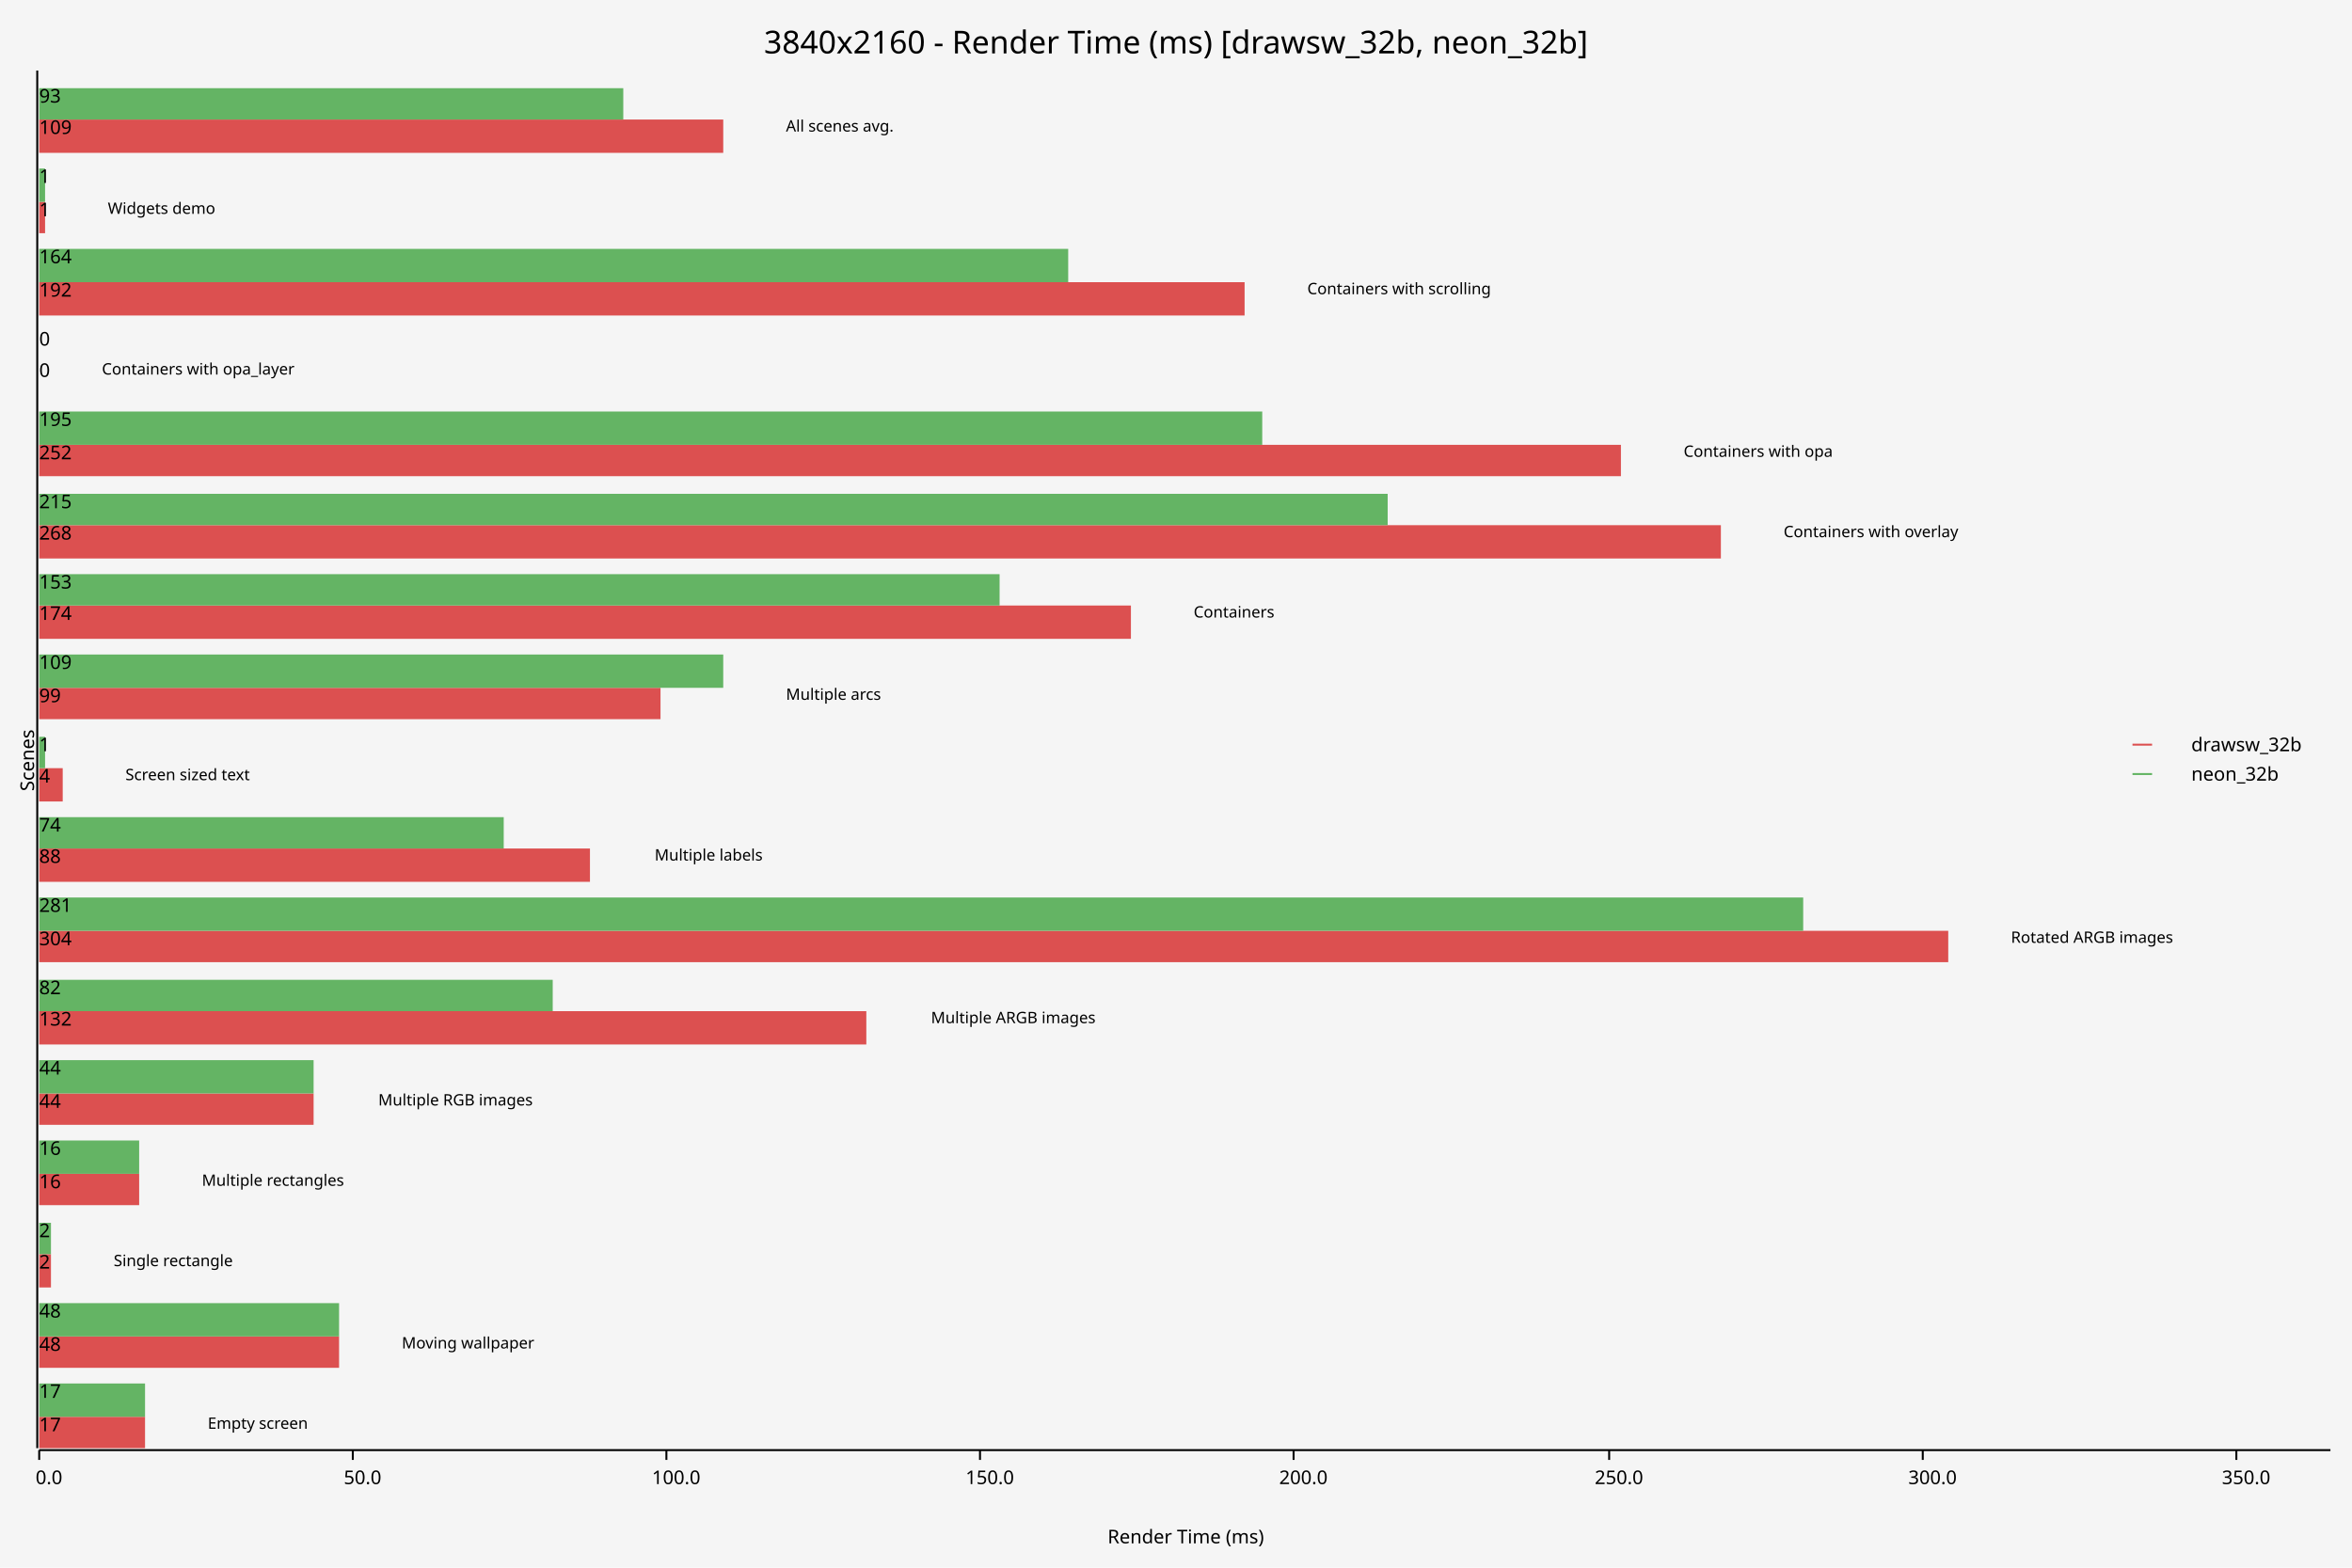
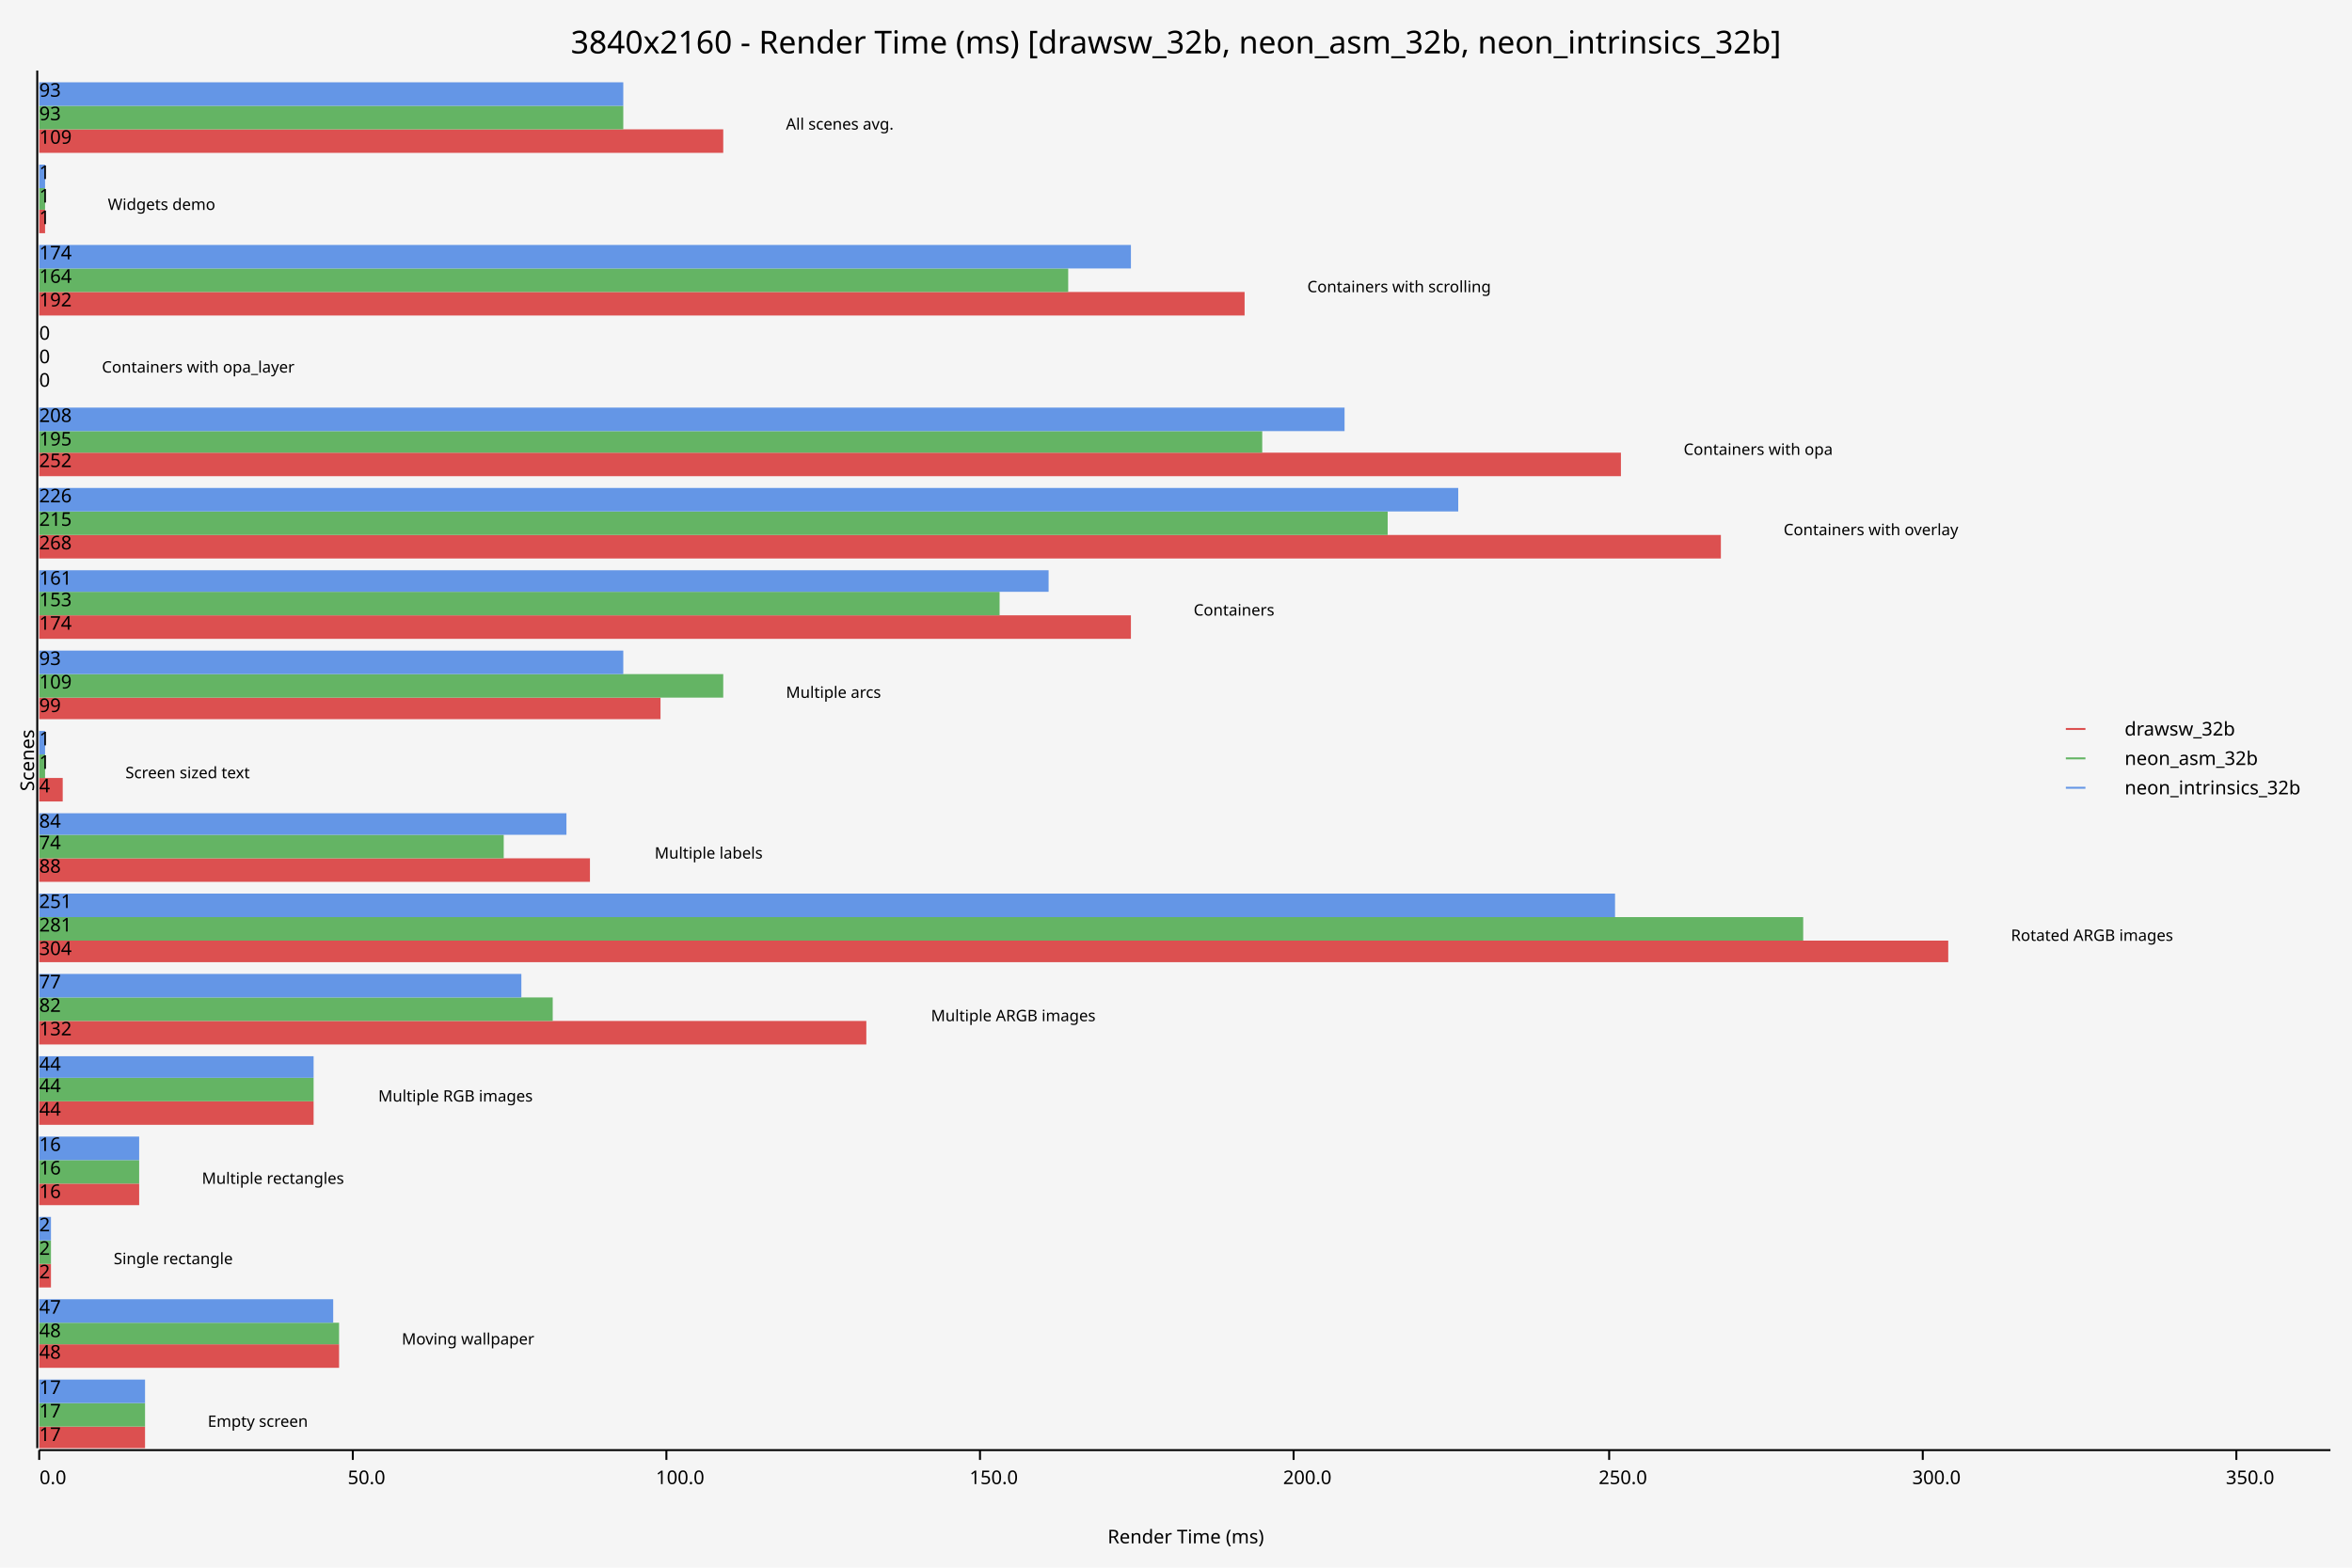
<svg xmlns="http://www.w3.org/2000/svg" width="1200" height="800" viewBox="0 0 1200 800">
  <rect x="0" y="0" width="1200" height="800" opacity="1" fill="#F5F5F5" stroke="none" />
  <text x="600" y="15" dy="0.76em" text-anchor="middle" font-family="sans-serif" font-size="16.129" opacity="1" fill="#000000">
- 3840x2160 - Render Time (ms) [drawsw_32b, neon_32b]
+ 3840x2160 - Render Time (ms) [drawsw_32b, neon_asm_32b, neon_intrinsics_32b]
</text>
  <text x="10" y="388" dy="0.76em" text-anchor="middle" font-family="sans-serif" font-size="9.677" opacity="1" fill="#000000" transform="rotate(270, 10, 388)">
Scenes
</text>
  <text x="605" y="790" dy="-0.5ex" text-anchor="middle" font-family="sans-serif" font-size="9.677" opacity="1" fill="#000000">
Render Time (ms)
</text>
  <polyline fill="none" opacity="1" stroke="#000000" stroke-width="1" points="19,36 19,739 " />
  <polyline fill="none" opacity="1" stroke="#000000" stroke-width="1" points="20,740 1189,740 " />
-   <text x="25" y="750" dy="0.76em" text-anchor="middle" font-family="sans-serif" font-size="9.677" opacity="1" fill="#000000">
+   <text x="27" y="750" dy="0.76em" text-anchor="middle" font-family="sans-serif" font-size="9.677" opacity="1" fill="#000000">
0.0
</text>
  <polyline fill="none" opacity="1" stroke="#000000" stroke-width="1" points="20,740 20,745 " />
-   <text x="185" y="750" dy="0.76em" text-anchor="middle" font-family="sans-serif" font-size="9.677" opacity="1" fill="#000000">
+   <text x="187" y="750" dy="0.76em" text-anchor="middle" font-family="sans-serif" font-size="9.677" opacity="1" fill="#000000">
50.0
</text>
  <polyline fill="none" opacity="1" stroke="#000000" stroke-width="1" points="180,740 180,745 " />
-   <text x="345" y="750" dy="0.76em" text-anchor="middle" font-family="sans-serif" font-size="9.677" opacity="1" fill="#000000">
+   <text x="347" y="750" dy="0.76em" text-anchor="middle" font-family="sans-serif" font-size="9.677" opacity="1" fill="#000000">
100.0
</text>
  <polyline fill="none" opacity="1" stroke="#000000" stroke-width="1" points="340,740 340,745 " />
-   <text x="505" y="750" dy="0.76em" text-anchor="middle" font-family="sans-serif" font-size="9.677" opacity="1" fill="#000000">
+   <text x="507" y="750" dy="0.76em" text-anchor="middle" font-family="sans-serif" font-size="9.677" opacity="1" fill="#000000">
150.0
</text>
  <polyline fill="none" opacity="1" stroke="#000000" stroke-width="1" points="500,740 500,745 " />
-   <text x="665" y="750" dy="0.76em" text-anchor="middle" font-family="sans-serif" font-size="9.677" opacity="1" fill="#000000">
+   <text x="667" y="750" dy="0.76em" text-anchor="middle" font-family="sans-serif" font-size="9.677" opacity="1" fill="#000000">
200.0
</text>
  <polyline fill="none" opacity="1" stroke="#000000" stroke-width="1" points="660,740 660,745 " />
-   <text x="826" y="750" dy="0.76em" text-anchor="middle" font-family="sans-serif" font-size="9.677" opacity="1" fill="#000000">
+   <text x="828" y="750" dy="0.76em" text-anchor="middle" font-family="sans-serif" font-size="9.677" opacity="1" fill="#000000">
250.0
</text>
  <polyline fill="none" opacity="1" stroke="#000000" stroke-width="1" points="821,740 821,745 " />
-   <text x="986" y="750" dy="0.76em" text-anchor="middle" font-family="sans-serif" font-size="9.677" opacity="1" fill="#000000">
+   <text x="988" y="750" dy="0.76em" text-anchor="middle" font-family="sans-serif" font-size="9.677" opacity="1" fill="#000000">
300.0
</text>
  <polyline fill="none" opacity="1" stroke="#000000" stroke-width="1" points="981,740 981,745 " />
-   <text x="1146" y="750" dy="0.76em" text-anchor="middle" font-family="sans-serif" font-size="9.677" opacity="1" fill="#000000">
+   <text x="1148" y="750" dy="0.76em" text-anchor="middle" font-family="sans-serif" font-size="9.677" opacity="1" fill="#000000">
350.0
</text>
  <polyline fill="none" opacity="1" stroke="#000000" stroke-width="1" points="1141,740 1141,745 " />
-   <rect x="20" y="723" width="54" height="16" opacity="1" fill="#DC5050" stroke="none" />
-   <rect x="20" y="682" width="153" height="16" opacity="1" fill="#DC5050" stroke="none" />
-   <rect x="20" y="640" width="6" height="17" opacity="1" fill="#DC5050" stroke="none" />
-   <rect x="20" y="599" width="51" height="16" opacity="1" fill="#DC5050" stroke="none" />
-   <rect x="20" y="558" width="140" height="16" opacity="1" fill="#DC5050" stroke="none" />
-   <rect x="20" y="516" width="422" height="17" opacity="1" fill="#DC5050" stroke="none" />
-   <rect x="20" y="475" width="974" height="16" opacity="1" fill="#DC5050" stroke="none" />
-   <rect x="20" y="433" width="281" height="17" opacity="1" fill="#DC5050" stroke="none" />
-   <rect x="20" y="392" width="12" height="17" opacity="1" fill="#DC5050" stroke="none" />
-   <rect x="20" y="351" width="317" height="16" opacity="1" fill="#DC5050" stroke="none" />
-   <rect x="20" y="309" width="557" height="17" opacity="1" fill="#DC5050" stroke="none" />
-   <rect x="20" y="268" width="858" height="17" opacity="1" fill="#DC5050" stroke="none" />
-   <rect x="20" y="227" width="807" height="16" opacity="1" fill="#DC5050" stroke="none" />
-   <rect x="20" y="185" width="0" height="17" opacity="1" fill="#DC5050" stroke="none" />
-   <rect x="20" y="144" width="615" height="17" opacity="1" fill="#DC5050" stroke="none" />
-   <rect x="20" y="103" width="3" height="16" opacity="1" fill="#DC5050" stroke="none" />
-   <rect x="20" y="61" width="349" height="17" opacity="1" fill="#DC5050" stroke="none" />
-   <text x="20" y="723" dy="0.76em" text-anchor="start" font-family="sans-serif" font-size="9.677" opacity="1" fill="#000000">
+   <rect x="20" y="728" width="54" height="11" opacity="1" fill="#DC5050" stroke="none" />
+   <rect x="20" y="686" width="153" height="12" opacity="1" fill="#DC5050" stroke="none" />
+   <rect x="20" y="645" width="6" height="12" opacity="1" fill="#DC5050" stroke="none" />
+   <rect x="20" y="604" width="51" height="11" opacity="1" fill="#DC5050" stroke="none" />
+   <rect x="20" y="562" width="140" height="12" opacity="1" fill="#DC5050" stroke="none" />
+   <rect x="20" y="521" width="422" height="12" opacity="1" fill="#DC5050" stroke="none" />
+   <rect x="20" y="480" width="974" height="11" opacity="1" fill="#DC5050" stroke="none" />
+   <rect x="20" y="438" width="281" height="12" opacity="1" fill="#DC5050" stroke="none" />
+   <rect x="20" y="397" width="12" height="12" opacity="1" fill="#DC5050" stroke="none" />
+   <rect x="20" y="356" width="317" height="11" opacity="1" fill="#DC5050" stroke="none" />
+   <rect x="20" y="314" width="557" height="12" opacity="1" fill="#DC5050" stroke="none" />
+   <rect x="20" y="273" width="858" height="12" opacity="1" fill="#DC5050" stroke="none" />
+   <rect x="20" y="231" width="807" height="12" opacity="1" fill="#DC5050" stroke="none" />
+   <rect x="20" y="190" width="0" height="12" opacity="1" fill="#DC5050" stroke="none" />
+   <rect x="20" y="149" width="615" height="12" opacity="1" fill="#DC5050" stroke="none" />
+   <rect x="20" y="107" width="3" height="12" opacity="1" fill="#DC5050" stroke="none" />
+   <rect x="20" y="66" width="349" height="12" opacity="1" fill="#DC5050" stroke="none" />
+   <text x="20" y="728" dy="0.76em" text-anchor="start" font-family="sans-serif" font-size="9.677" opacity="1" fill="#000000">
17
</text>
-   <text x="20" y="682" dy="0.76em" text-anchor="start" font-family="sans-serif" font-size="9.677" opacity="1" fill="#000000">
+   <text x="20" y="686" dy="0.76em" text-anchor="start" font-family="sans-serif" font-size="9.677" opacity="1" fill="#000000">
48
</text>
-   <text x="20" y="640" dy="0.76em" text-anchor="start" font-family="sans-serif" font-size="9.677" opacity="1" fill="#000000">
+   <text x="20" y="645" dy="0.76em" text-anchor="start" font-family="sans-serif" font-size="9.677" opacity="1" fill="#000000">
2
</text>
-   <text x="20" y="599" dy="0.76em" text-anchor="start" font-family="sans-serif" font-size="9.677" opacity="1" fill="#000000">
+   <text x="20" y="604" dy="0.76em" text-anchor="start" font-family="sans-serif" font-size="9.677" opacity="1" fill="#000000">
16
</text>
-   <text x="20" y="558" dy="0.76em" text-anchor="start" font-family="sans-serif" font-size="9.677" opacity="1" fill="#000000">
+   <text x="20" y="562" dy="0.76em" text-anchor="start" font-family="sans-serif" font-size="9.677" opacity="1" fill="#000000">
44
</text>
-   <text x="20" y="516" dy="0.76em" text-anchor="start" font-family="sans-serif" font-size="9.677" opacity="1" fill="#000000">
+   <text x="20" y="521" dy="0.76em" text-anchor="start" font-family="sans-serif" font-size="9.677" opacity="1" fill="#000000">
132
</text>
-   <text x="20" y="475" dy="0.76em" text-anchor="start" font-family="sans-serif" font-size="9.677" opacity="1" fill="#000000">
+   <text x="20" y="480" dy="0.76em" text-anchor="start" font-family="sans-serif" font-size="9.677" opacity="1" fill="#000000">
304
</text>
-   <text x="20" y="433" dy="0.76em" text-anchor="start" font-family="sans-serif" font-size="9.677" opacity="1" fill="#000000">
+   <text x="20" y="438" dy="0.76em" text-anchor="start" font-family="sans-serif" font-size="9.677" opacity="1" fill="#000000">
88
</text>
-   <text x="20" y="392" dy="0.76em" text-anchor="start" font-family="sans-serif" font-size="9.677" opacity="1" fill="#000000">
+   <text x="20" y="397" dy="0.76em" text-anchor="start" font-family="sans-serif" font-size="9.677" opacity="1" fill="#000000">
4
</text>
-   <text x="20" y="351" dy="0.76em" text-anchor="start" font-family="sans-serif" font-size="9.677" opacity="1" fill="#000000">
+   <text x="20" y="356" dy="0.76em" text-anchor="start" font-family="sans-serif" font-size="9.677" opacity="1" fill="#000000">
99
</text>
-   <text x="20" y="309" dy="0.76em" text-anchor="start" font-family="sans-serif" font-size="9.677" opacity="1" fill="#000000">
+   <text x="20" y="314" dy="0.76em" text-anchor="start" font-family="sans-serif" font-size="9.677" opacity="1" fill="#000000">
174
</text>
-   <text x="20" y="268" dy="0.76em" text-anchor="start" font-family="sans-serif" font-size="9.677" opacity="1" fill="#000000">
+   <text x="20" y="273" dy="0.76em" text-anchor="start" font-family="sans-serif" font-size="9.677" opacity="1" fill="#000000">
268
</text>
-   <text x="20" y="227" dy="0.76em" text-anchor="start" font-family="sans-serif" font-size="9.677" opacity="1" fill="#000000">
+   <text x="20" y="231" dy="0.76em" text-anchor="start" font-family="sans-serif" font-size="9.677" opacity="1" fill="#000000">
252
</text>
-   <text x="20" y="185" dy="0.76em" text-anchor="start" font-family="sans-serif" font-size="9.677" opacity="1" fill="#000000">
+   <text x="20" y="190" dy="0.76em" text-anchor="start" font-family="sans-serif" font-size="9.677" opacity="1" fill="#000000">
0
</text>
-   <text x="20" y="144" dy="0.76em" text-anchor="start" font-family="sans-serif" font-size="9.677" opacity="1" fill="#000000">
+   <text x="20" y="149" dy="0.76em" text-anchor="start" font-family="sans-serif" font-size="9.677" opacity="1" fill="#000000">
192
</text>
-   <text x="20" y="103" dy="0.76em" text-anchor="start" font-family="sans-serif" font-size="9.677" opacity="1" fill="#000000">
- 1
- </text>
-   <text x="20" y="61" dy="0.76em" text-anchor="start" font-family="sans-serif" font-size="9.677" opacity="1" fill="#000000">
+   <text x="20" y="107" dy="0.76em" text-anchor="start" font-family="sans-serif" font-size="9.677" opacity="1" fill="#000000">
+ 1
+ </text>
+   <text x="20" y="66" dy="0.76em" text-anchor="start" font-family="sans-serif" font-size="9.677" opacity="1" fill="#000000">
109
</text>
-   <rect x="20" y="706" width="54" height="17" opacity="1" fill="#64B464" stroke="none" />
-   <rect x="20" y="665" width="153" height="17" opacity="1" fill="#64B464" stroke="none" />
-   <rect x="20" y="624" width="6" height="16" opacity="1" fill="#64B464" stroke="none" />
-   <rect x="20" y="582" width="51" height="17" opacity="1" fill="#64B464" stroke="none" />
-   <rect x="20" y="541" width="140" height="17" opacity="1" fill="#64B464" stroke="none" />
-   <rect x="20" y="500" width="262" height="16" opacity="1" fill="#64B464" stroke="none" />
-   <rect x="20" y="458" width="900" height="17" opacity="1" fill="#64B464" stroke="none" />
-   <rect x="20" y="417" width="237" height="16" opacity="1" fill="#64B464" stroke="none" />
-   <rect x="20" y="376" width="3" height="16" opacity="1" fill="#64B464" stroke="none" />
-   <rect x="20" y="334" width="349" height="17" opacity="1" fill="#64B464" stroke="none" />
-   <rect x="20" y="293" width="490" height="16" opacity="1" fill="#64B464" stroke="none" />
-   <rect x="20" y="252" width="688" height="16" opacity="1" fill="#64B464" stroke="none" />
-   <rect x="20" y="210" width="624" height="17" opacity="1" fill="#64B464" stroke="none" />
-   <rect x="20" y="169" width="0" height="16" opacity="1" fill="#64B464" stroke="none" />
-   <rect x="20" y="127" width="525" height="17" opacity="1" fill="#64B464" stroke="none" />
-   <rect x="20" y="86" width="3" height="17" opacity="1" fill="#64B464" stroke="none" />
-   <rect x="20" y="45" width="298" height="16" opacity="1" fill="#64B464" stroke="none" />
-   <text x="20" y="706" dy="0.76em" text-anchor="start" font-family="sans-serif" font-size="9.677" opacity="1" fill="#000000">
+   <rect x="20" y="716" width="54" height="12" opacity="1" fill="#64B464" stroke="none" />
+   <rect x="20" y="675" width="153" height="11" opacity="1" fill="#64B464" stroke="none" />
+   <rect x="20" y="633" width="6" height="12" opacity="1" fill="#64B464" stroke="none" />
+   <rect x="20" y="592" width="51" height="12" opacity="1" fill="#64B464" stroke="none" />
+   <rect x="20" y="550" width="140" height="12" opacity="1" fill="#64B464" stroke="none" />
+   <rect x="20" y="509" width="262" height="12" opacity="1" fill="#64B464" stroke="none" />
+   <rect x="20" y="468" width="900" height="12" opacity="1" fill="#64B464" stroke="none" />
+   <rect x="20" y="426" width="237" height="12" opacity="1" fill="#64B464" stroke="none" />
+   <rect x="20" y="385" width="3" height="12" opacity="1" fill="#64B464" stroke="none" />
+   <rect x="20" y="344" width="349" height="12" opacity="1" fill="#64B464" stroke="none" />
+   <rect x="20" y="302" width="490" height="12" opacity="1" fill="#64B464" stroke="none" />
+   <rect x="20" y="261" width="688" height="12" opacity="1" fill="#64B464" stroke="none" />
+   <rect x="20" y="220" width="624" height="11" opacity="1" fill="#64B464" stroke="none" />
+   <rect x="20" y="178" width="0" height="12" opacity="1" fill="#64B464" stroke="none" />
+   <rect x="20" y="137" width="525" height="12" opacity="1" fill="#64B464" stroke="none" />
+   <rect x="20" y="96" width="3" height="11" opacity="1" fill="#64B464" stroke="none" />
+   <rect x="20" y="54" width="298" height="12" opacity="1" fill="#64B464" stroke="none" />
+   <text x="20" y="716" dy="0.76em" text-anchor="start" font-family="sans-serif" font-size="9.677" opacity="1" fill="#000000">
17
</text>
-   <text x="20" y="665" dy="0.76em" text-anchor="start" font-family="sans-serif" font-size="9.677" opacity="1" fill="#000000">
+   <text x="20" y="675" dy="0.76em" text-anchor="start" font-family="sans-serif" font-size="9.677" opacity="1" fill="#000000">
48
</text>
-   <text x="20" y="624" dy="0.76em" text-anchor="start" font-family="sans-serif" font-size="9.677" opacity="1" fill="#000000">
+   <text x="20" y="633" dy="0.76em" text-anchor="start" font-family="sans-serif" font-size="9.677" opacity="1" fill="#000000">
2
</text>
-   <text x="20" y="582" dy="0.76em" text-anchor="start" font-family="sans-serif" font-size="9.677" opacity="1" fill="#000000">
+   <text x="20" y="592" dy="0.76em" text-anchor="start" font-family="sans-serif" font-size="9.677" opacity="1" fill="#000000">
16
</text>
-   <text x="20" y="541" dy="0.76em" text-anchor="start" font-family="sans-serif" font-size="9.677" opacity="1" fill="#000000">
+   <text x="20" y="550" dy="0.76em" text-anchor="start" font-family="sans-serif" font-size="9.677" opacity="1" fill="#000000">
44
</text>
-   <text x="20" y="500" dy="0.76em" text-anchor="start" font-family="sans-serif" font-size="9.677" opacity="1" fill="#000000">
+   <text x="20" y="509" dy="0.76em" text-anchor="start" font-family="sans-serif" font-size="9.677" opacity="1" fill="#000000">
82
</text>
-   <text x="20" y="458" dy="0.76em" text-anchor="start" font-family="sans-serif" font-size="9.677" opacity="1" fill="#000000">
+   <text x="20" y="468" dy="0.76em" text-anchor="start" font-family="sans-serif" font-size="9.677" opacity="1" fill="#000000">
281
</text>
-   <text x="20" y="417" dy="0.76em" text-anchor="start" font-family="sans-serif" font-size="9.677" opacity="1" fill="#000000">
+   <text x="20" y="426" dy="0.76em" text-anchor="start" font-family="sans-serif" font-size="9.677" opacity="1" fill="#000000">
74
</text>
-   <text x="20" y="376" dy="0.76em" text-anchor="start" font-family="sans-serif" font-size="9.677" opacity="1" fill="#000000">
- 1
- </text>
-   <text x="20" y="334" dy="0.76em" text-anchor="start" font-family="sans-serif" font-size="9.677" opacity="1" fill="#000000">
+   <text x="20" y="385" dy="0.76em" text-anchor="start" font-family="sans-serif" font-size="9.677" opacity="1" fill="#000000">
+ 1
+ </text>
+   <text x="20" y="344" dy="0.76em" text-anchor="start" font-family="sans-serif" font-size="9.677" opacity="1" fill="#000000">
109
</text>
-   <text x="20" y="293" dy="0.76em" text-anchor="start" font-family="sans-serif" font-size="9.677" opacity="1" fill="#000000">
+   <text x="20" y="302" dy="0.76em" text-anchor="start" font-family="sans-serif" font-size="9.677" opacity="1" fill="#000000">
153
</text>
-   <text x="20" y="252" dy="0.76em" text-anchor="start" font-family="sans-serif" font-size="9.677" opacity="1" fill="#000000">
+   <text x="20" y="261" dy="0.76em" text-anchor="start" font-family="sans-serif" font-size="9.677" opacity="1" fill="#000000">
215
</text>
-   <text x="20" y="210" dy="0.76em" text-anchor="start" font-family="sans-serif" font-size="9.677" opacity="1" fill="#000000">
+   <text x="20" y="220" dy="0.76em" text-anchor="start" font-family="sans-serif" font-size="9.677" opacity="1" fill="#000000">
195
</text>
-   <text x="20" y="169" dy="0.76em" text-anchor="start" font-family="sans-serif" font-size="9.677" opacity="1" fill="#000000">
+   <text x="20" y="178" dy="0.76em" text-anchor="start" font-family="sans-serif" font-size="9.677" opacity="1" fill="#000000">
0
</text>
-   <text x="20" y="127" dy="0.76em" text-anchor="start" font-family="sans-serif" font-size="9.677" opacity="1" fill="#000000">
+   <text x="20" y="137" dy="0.76em" text-anchor="start" font-family="sans-serif" font-size="9.677" opacity="1" fill="#000000">
164
</text>
-   <text x="20" y="86" dy="0.76em" text-anchor="start" font-family="sans-serif" font-size="9.677" opacity="1" fill="#000000">
- 1
- </text>
-   <text x="20" y="45" dy="0.76em" text-anchor="start" font-family="sans-serif" font-size="9.677" opacity="1" fill="#000000">
+   <text x="20" y="96" dy="0.76em" text-anchor="start" font-family="sans-serif" font-size="9.677" opacity="1" fill="#000000">
+ 1
+ </text>
+   <text x="20" y="54" dy="0.76em" text-anchor="start" font-family="sans-serif" font-size="9.677" opacity="1" fill="#000000">
93
</text>
-   <text x="106" y="723" dy="0.76em" text-anchor="start" font-family="sans-serif" font-size="8.065" opacity="1" fill="#000000">
+   <rect x="20" y="704" width="54" height="12" opacity="1" fill="#6496E6" stroke="none" />
+   <rect x="20" y="663" width="150" height="12" opacity="1" fill="#6496E6" stroke="none" />
+   <rect x="20" y="621" width="6" height="12" opacity="1" fill="#6496E6" stroke="none" />
+   <rect x="20" y="580" width="51" height="12" opacity="1" fill="#6496E6" stroke="none" />
+   <rect x="20" y="539" width="140" height="11" opacity="1" fill="#6496E6" stroke="none" />
+   <rect x="20" y="497" width="246" height="12" opacity="1" fill="#6496E6" stroke="none" />
+   <rect x="20" y="456" width="804" height="12" opacity="1" fill="#6496E6" stroke="none" />
+   <rect x="20" y="415" width="269" height="11" opacity="1" fill="#6496E6" stroke="none" />
+   <rect x="20" y="373" width="3" height="12" opacity="1" fill="#6496E6" stroke="none" />
+   <rect x="20" y="332" width="298" height="12" opacity="1" fill="#6496E6" stroke="none" />
+   <rect x="20" y="291" width="515" height="11" opacity="1" fill="#6496E6" stroke="none" />
+   <rect x="20" y="249" width="724" height="12" opacity="1" fill="#6496E6" stroke="none" />
+   <rect x="20" y="208" width="666" height="12" opacity="1" fill="#6496E6" stroke="none" />
+   <rect x="20" y="166" width="0" height="12" opacity="1" fill="#6496E6" stroke="none" />
+   <rect x="20" y="125" width="557" height="12" opacity="1" fill="#6496E6" stroke="none" />
+   <rect x="20" y="84" width="3" height="12" opacity="1" fill="#6496E6" stroke="none" />
+   <rect x="20" y="42" width="298" height="12" opacity="1" fill="#6496E6" stroke="none" />
+   <text x="20" y="704" dy="0.76em" text-anchor="start" font-family="sans-serif" font-size="9.677" opacity="1" fill="#000000">
+ 17
+ </text>
+   <text x="20" y="663" dy="0.76em" text-anchor="start" font-family="sans-serif" font-size="9.677" opacity="1" fill="#000000">
+ 47
+ </text>
+   <text x="20" y="621" dy="0.76em" text-anchor="start" font-family="sans-serif" font-size="9.677" opacity="1" fill="#000000">
+ 2
+ </text>
+   <text x="20" y="580" dy="0.76em" text-anchor="start" font-family="sans-serif" font-size="9.677" opacity="1" fill="#000000">
+ 16
+ </text>
+   <text x="20" y="539" dy="0.76em" text-anchor="start" font-family="sans-serif" font-size="9.677" opacity="1" fill="#000000">
+ 44
+ </text>
+   <text x="20" y="497" dy="0.76em" text-anchor="start" font-family="sans-serif" font-size="9.677" opacity="1" fill="#000000">
+ 77
+ </text>
+   <text x="20" y="456" dy="0.76em" text-anchor="start" font-family="sans-serif" font-size="9.677" opacity="1" fill="#000000">
+ 251
+ </text>
+   <text x="20" y="415" dy="0.76em" text-anchor="start" font-family="sans-serif" font-size="9.677" opacity="1" fill="#000000">
+ 84
+ </text>
+   <text x="20" y="373" dy="0.76em" text-anchor="start" font-family="sans-serif" font-size="9.677" opacity="1" fill="#000000">
+ 1
+ </text>
+   <text x="20" y="332" dy="0.76em" text-anchor="start" font-family="sans-serif" font-size="9.677" opacity="1" fill="#000000">
+ 93
+ </text>
+   <text x="20" y="291" dy="0.76em" text-anchor="start" font-family="sans-serif" font-size="9.677" opacity="1" fill="#000000">
+ 161
+ </text>
+   <text x="20" y="249" dy="0.76em" text-anchor="start" font-family="sans-serif" font-size="9.677" opacity="1" fill="#000000">
+ 226
+ </text>
+   <text x="20" y="208" dy="0.76em" text-anchor="start" font-family="sans-serif" font-size="9.677" opacity="1" fill="#000000">
+ 208
+ </text>
+   <text x="20" y="166" dy="0.76em" text-anchor="start" font-family="sans-serif" font-size="9.677" opacity="1" fill="#000000">
+ 0
+ </text>
+   <text x="20" y="125" dy="0.76em" text-anchor="start" font-family="sans-serif" font-size="9.677" opacity="1" fill="#000000">
+ 174
+ </text>
+   <text x="20" y="84" dy="0.76em" text-anchor="start" font-family="sans-serif" font-size="9.677" opacity="1" fill="#000000">
+ 1
+ </text>
+   <text x="20" y="42" dy="0.76em" text-anchor="start" font-family="sans-serif" font-size="9.677" opacity="1" fill="#000000">
+ 93
+ </text>
+   <text x="106" y="722" dy="0.76em" text-anchor="start" font-family="sans-serif" font-size="8.065" opacity="1" fill="#000000">
Empty screen
</text>
-   <text x="205" y="682" dy="0.76em" text-anchor="start" font-family="sans-serif" font-size="8.065" opacity="1" fill="#000000">
+   <text x="205" y="680" dy="0.76em" text-anchor="start" font-family="sans-serif" font-size="8.065" opacity="1" fill="#000000">
Moving wallpaper
</text>
-   <text x="58" y="640" dy="0.76em" text-anchor="start" font-family="sans-serif" font-size="8.065" opacity="1" fill="#000000">
+   <text x="58" y="639" dy="0.76em" text-anchor="start" font-family="sans-serif" font-size="8.065" opacity="1" fill="#000000">
Single rectangle
</text>
-   <text x="103" y="599" dy="0.76em" text-anchor="start" font-family="sans-serif" font-size="8.065" opacity="1" fill="#000000">
+   <text x="103" y="598" dy="0.76em" text-anchor="start" font-family="sans-serif" font-size="8.065" opacity="1" fill="#000000">
Multiple rectangles
</text>
-   <text x="193" y="558" dy="0.76em" text-anchor="start" font-family="sans-serif" font-size="8.065" opacity="1" fill="#000000">
+   <text x="193" y="556" dy="0.76em" text-anchor="start" font-family="sans-serif" font-size="8.065" opacity="1" fill="#000000">
Multiple RGB images
</text>
-   <text x="475" y="516" dy="0.76em" text-anchor="start" font-family="sans-serif" font-size="8.065" opacity="1" fill="#000000">
+   <text x="475" y="515" dy="0.76em" text-anchor="start" font-family="sans-serif" font-size="8.065" opacity="1" fill="#000000">
Multiple ARGB images
</text>
-   <text x="1026" y="475" dy="0.76em" text-anchor="start" font-family="sans-serif" font-size="8.065" opacity="1" fill="#000000">
+   <text x="1026" y="474" dy="0.76em" text-anchor="start" font-family="sans-serif" font-size="8.065" opacity="1" fill="#000000">
Rotated ARGB images
</text>
-   <text x="334" y="433" dy="0.76em" text-anchor="start" font-family="sans-serif" font-size="8.065" opacity="1" fill="#000000">
+   <text x="334" y="432" dy="0.76em" text-anchor="start" font-family="sans-serif" font-size="8.065" opacity="1" fill="#000000">
Multiple labels
</text>
-   <text x="64" y="392" dy="0.76em" text-anchor="start" font-family="sans-serif" font-size="8.065" opacity="1" fill="#000000">
+   <text x="64" y="391" dy="0.76em" text-anchor="start" font-family="sans-serif" font-size="8.065" opacity="1" fill="#000000">
Screen sized text
</text>
-   <text x="401" y="351" dy="0.76em" text-anchor="start" font-family="sans-serif" font-size="8.065" opacity="1" fill="#000000">
+   <text x="401" y="350" dy="0.76em" text-anchor="start" font-family="sans-serif" font-size="8.065" opacity="1" fill="#000000">
Multiple arcs
</text>
-   <text x="609" y="309" dy="0.76em" text-anchor="start" font-family="sans-serif" font-size="8.065" opacity="1" fill="#000000">
+   <text x="609" y="308" dy="0.76em" text-anchor="start" font-family="sans-serif" font-size="8.065" opacity="1" fill="#000000">
Containers
</text>
-   <text x="910" y="268" dy="0.76em" text-anchor="start" font-family="sans-serif" font-size="8.065" opacity="1" fill="#000000">
+   <text x="910" y="267" dy="0.76em" text-anchor="start" font-family="sans-serif" font-size="8.065" opacity="1" fill="#000000">
Containers with overlay
</text>
-   <text x="859" y="227" dy="0.76em" text-anchor="start" font-family="sans-serif" font-size="8.065" opacity="1" fill="#000000">
+   <text x="859" y="226" dy="0.76em" text-anchor="start" font-family="sans-serif" font-size="8.065" opacity="1" fill="#000000">
Containers with opa
</text>
-   <text x="52" y="185" dy="0.76em" text-anchor="start" font-family="sans-serif" font-size="8.065" opacity="1" fill="#000000">
+   <text x="52" y="184" dy="0.76em" text-anchor="start" font-family="sans-serif" font-size="8.065" opacity="1" fill="#000000">
Containers with opa_layer
</text>
-   <text x="667" y="144" dy="0.76em" text-anchor="start" font-family="sans-serif" font-size="8.065" opacity="1" fill="#000000">
+   <text x="667" y="143" dy="0.76em" text-anchor="start" font-family="sans-serif" font-size="8.065" opacity="1" fill="#000000">
Containers with scrolling
</text>
-   <text x="55" y="103" dy="0.76em" text-anchor="start" font-family="sans-serif" font-size="8.065" opacity="1" fill="#000000">
+   <text x="55" y="101" dy="0.76em" text-anchor="start" font-family="sans-serif" font-size="8.065" opacity="1" fill="#000000">
Widgets demo
</text>
-   <text x="401" y="61" dy="0.76em" text-anchor="start" font-family="sans-serif" font-size="8.065" opacity="1" fill="#000000">
+   <text x="401" y="60" dy="0.76em" text-anchor="start" font-family="sans-serif" font-size="8.065" opacity="1" fill="#000000">
All scenes avg.
</text>
-   <text x="1118" y="376" dy="0.76em" text-anchor="start" font-family="sans-serif" font-size="9.677" opacity="1" fill="#000000">
+   <text x="1084" y="368" dy="0.76em" text-anchor="start" font-family="sans-serif" font-size="9.677" opacity="1" fill="#000000">
drawsw_32b
</text>
-   <text x="1118" y="391" dy="0.76em" text-anchor="start" font-family="sans-serif" font-size="9.677" opacity="1" fill="#000000">
- neon_32b
- </text>
-   <polyline fill="none" opacity="1" stroke="#DC5050" stroke-width="1" points="1088,380 1098,380 " />
-   <polyline fill="none" opacity="1" stroke="#64B464" stroke-width="1" points="1088,395 1098,395 " />
+   <text x="1084" y="383" dy="0.76em" text-anchor="start" font-family="sans-serif" font-size="9.677" opacity="1" fill="#000000">
+ neon_asm_32b
+ </text>
+   <text x="1084" y="398" dy="0.76em" text-anchor="start" font-family="sans-serif" font-size="9.677" opacity="1" fill="#000000">
+ neon_intrinsics_32b
+ </text>
+   <polyline fill="none" opacity="1" stroke="#DC5050" stroke-width="1" points="1054,372 1064,372 " />
+   <polyline fill="none" opacity="1" stroke="#64B464" stroke-width="1" points="1054,387 1064,387 " />
+   <polyline fill="none" opacity="1" stroke="#6496E6" stroke-width="1" points="1054,402 1064,402 " />
</svg>
